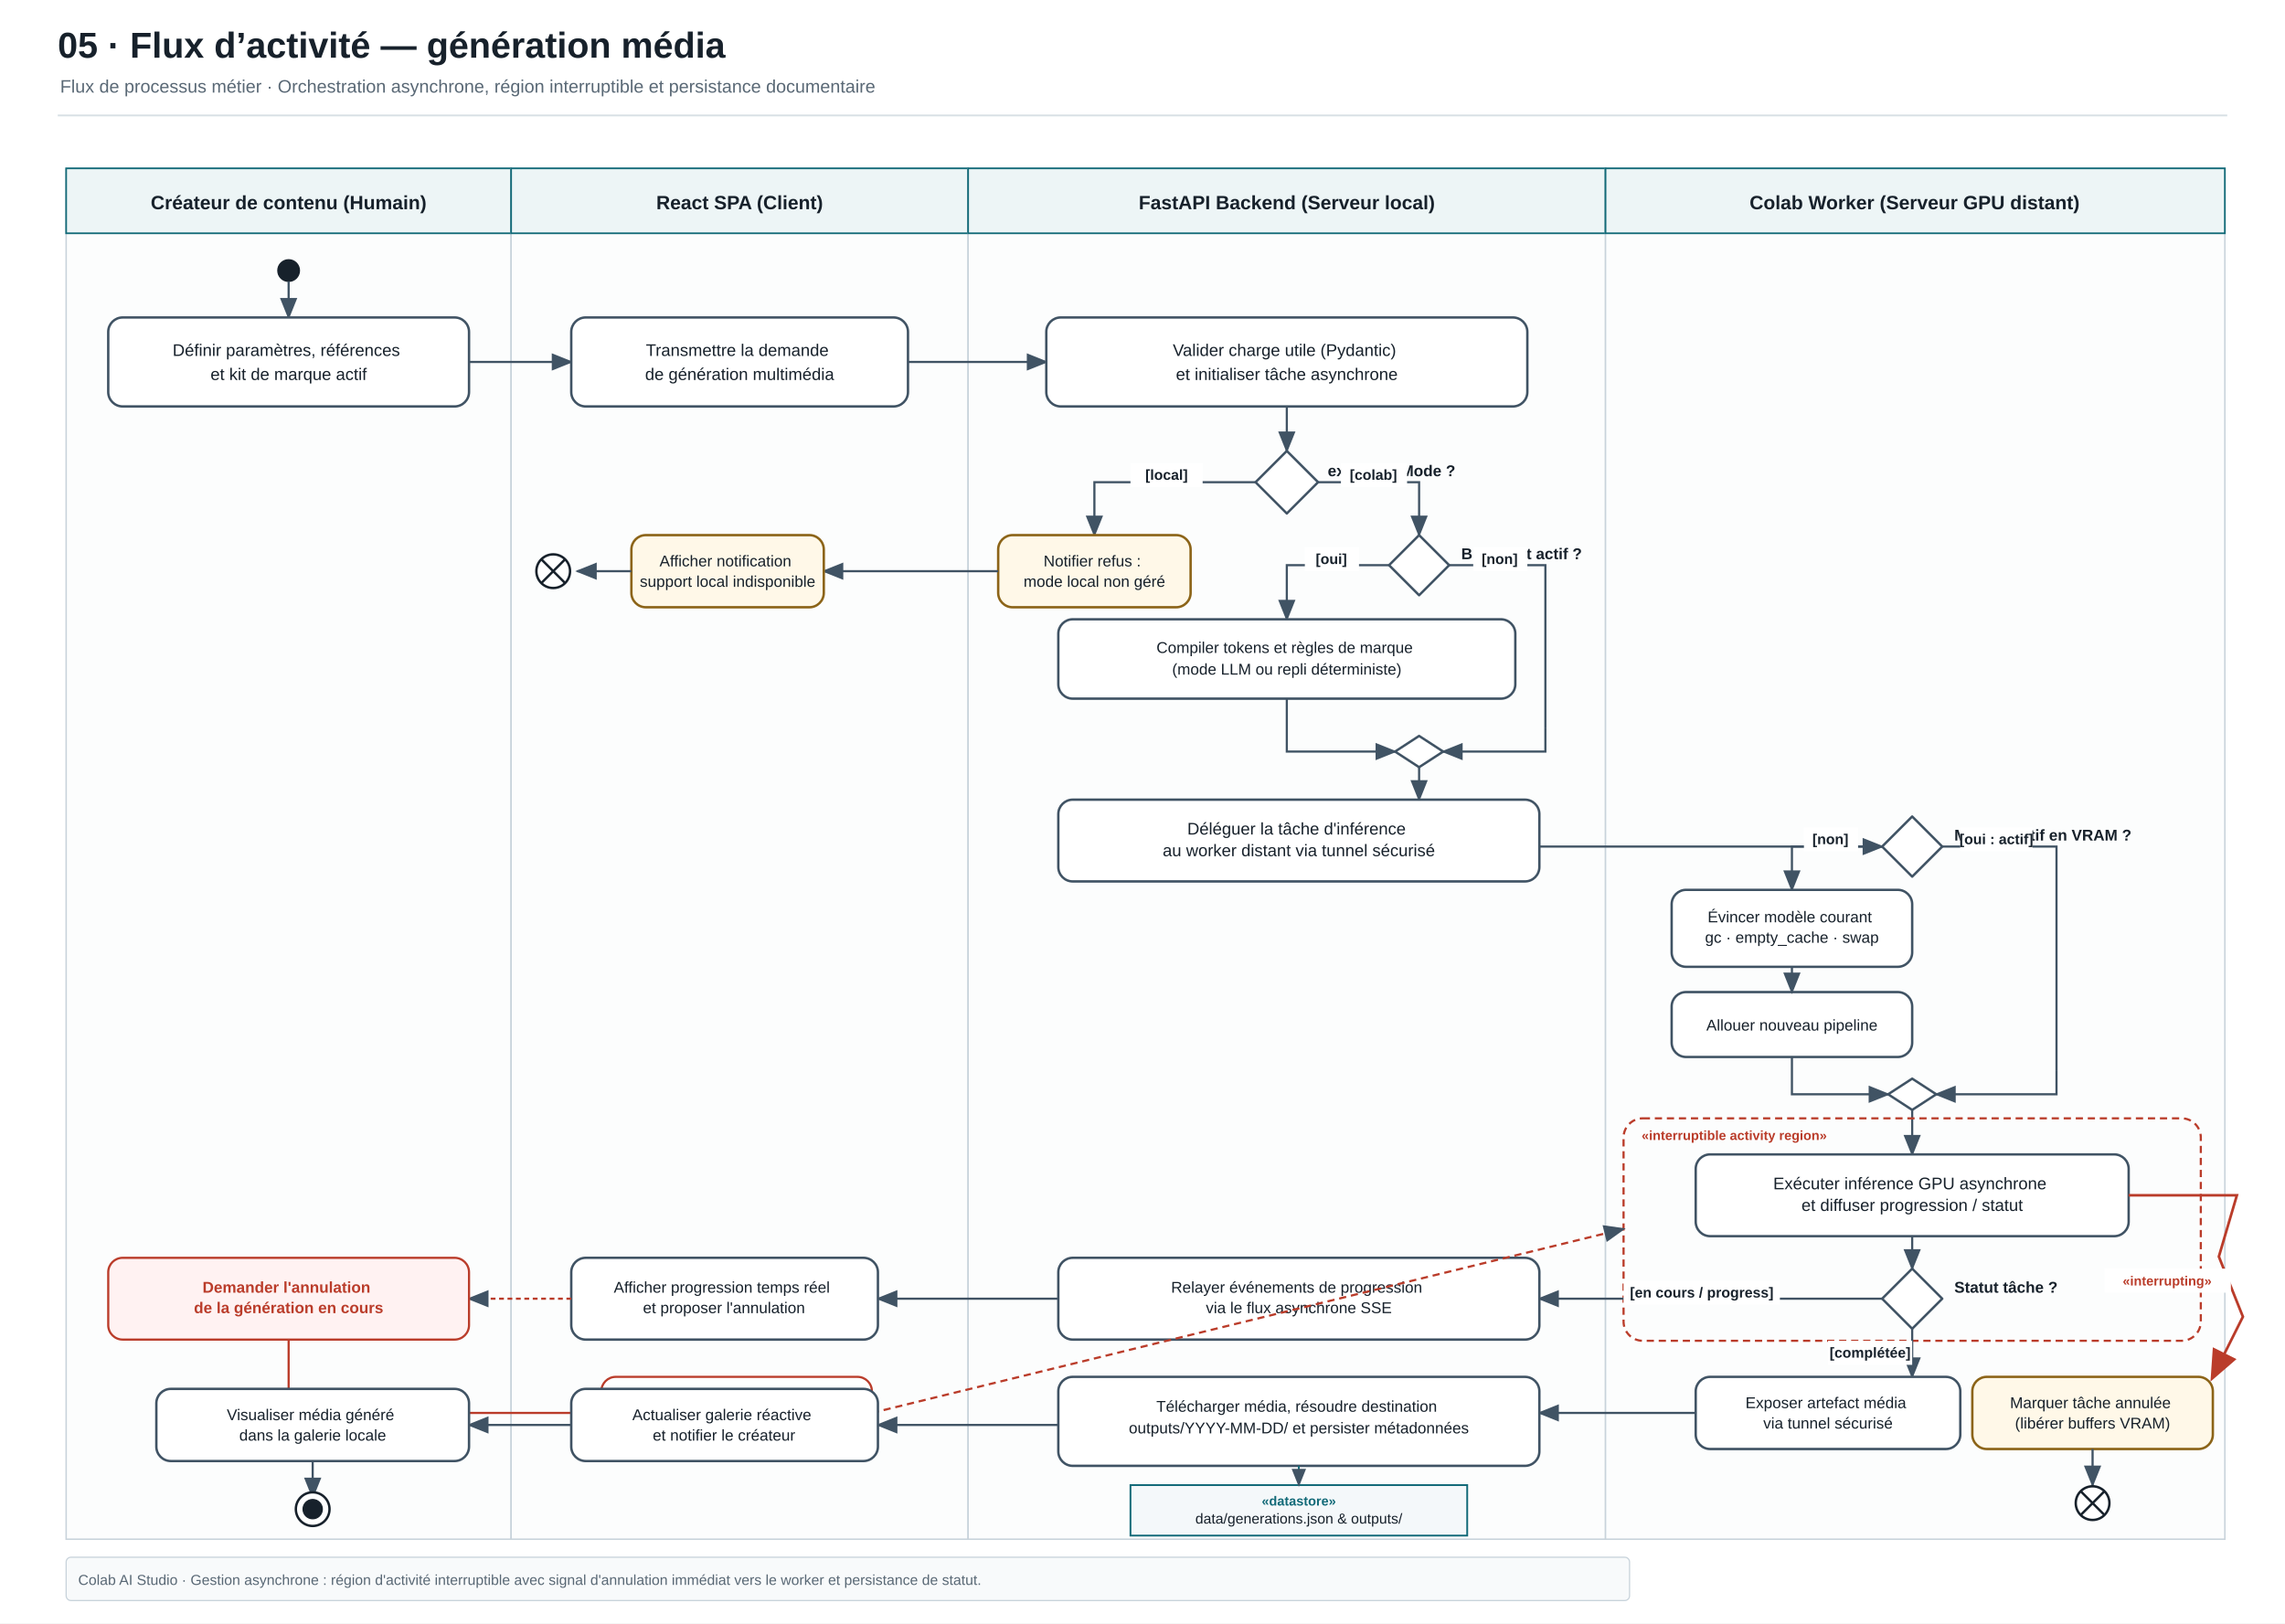
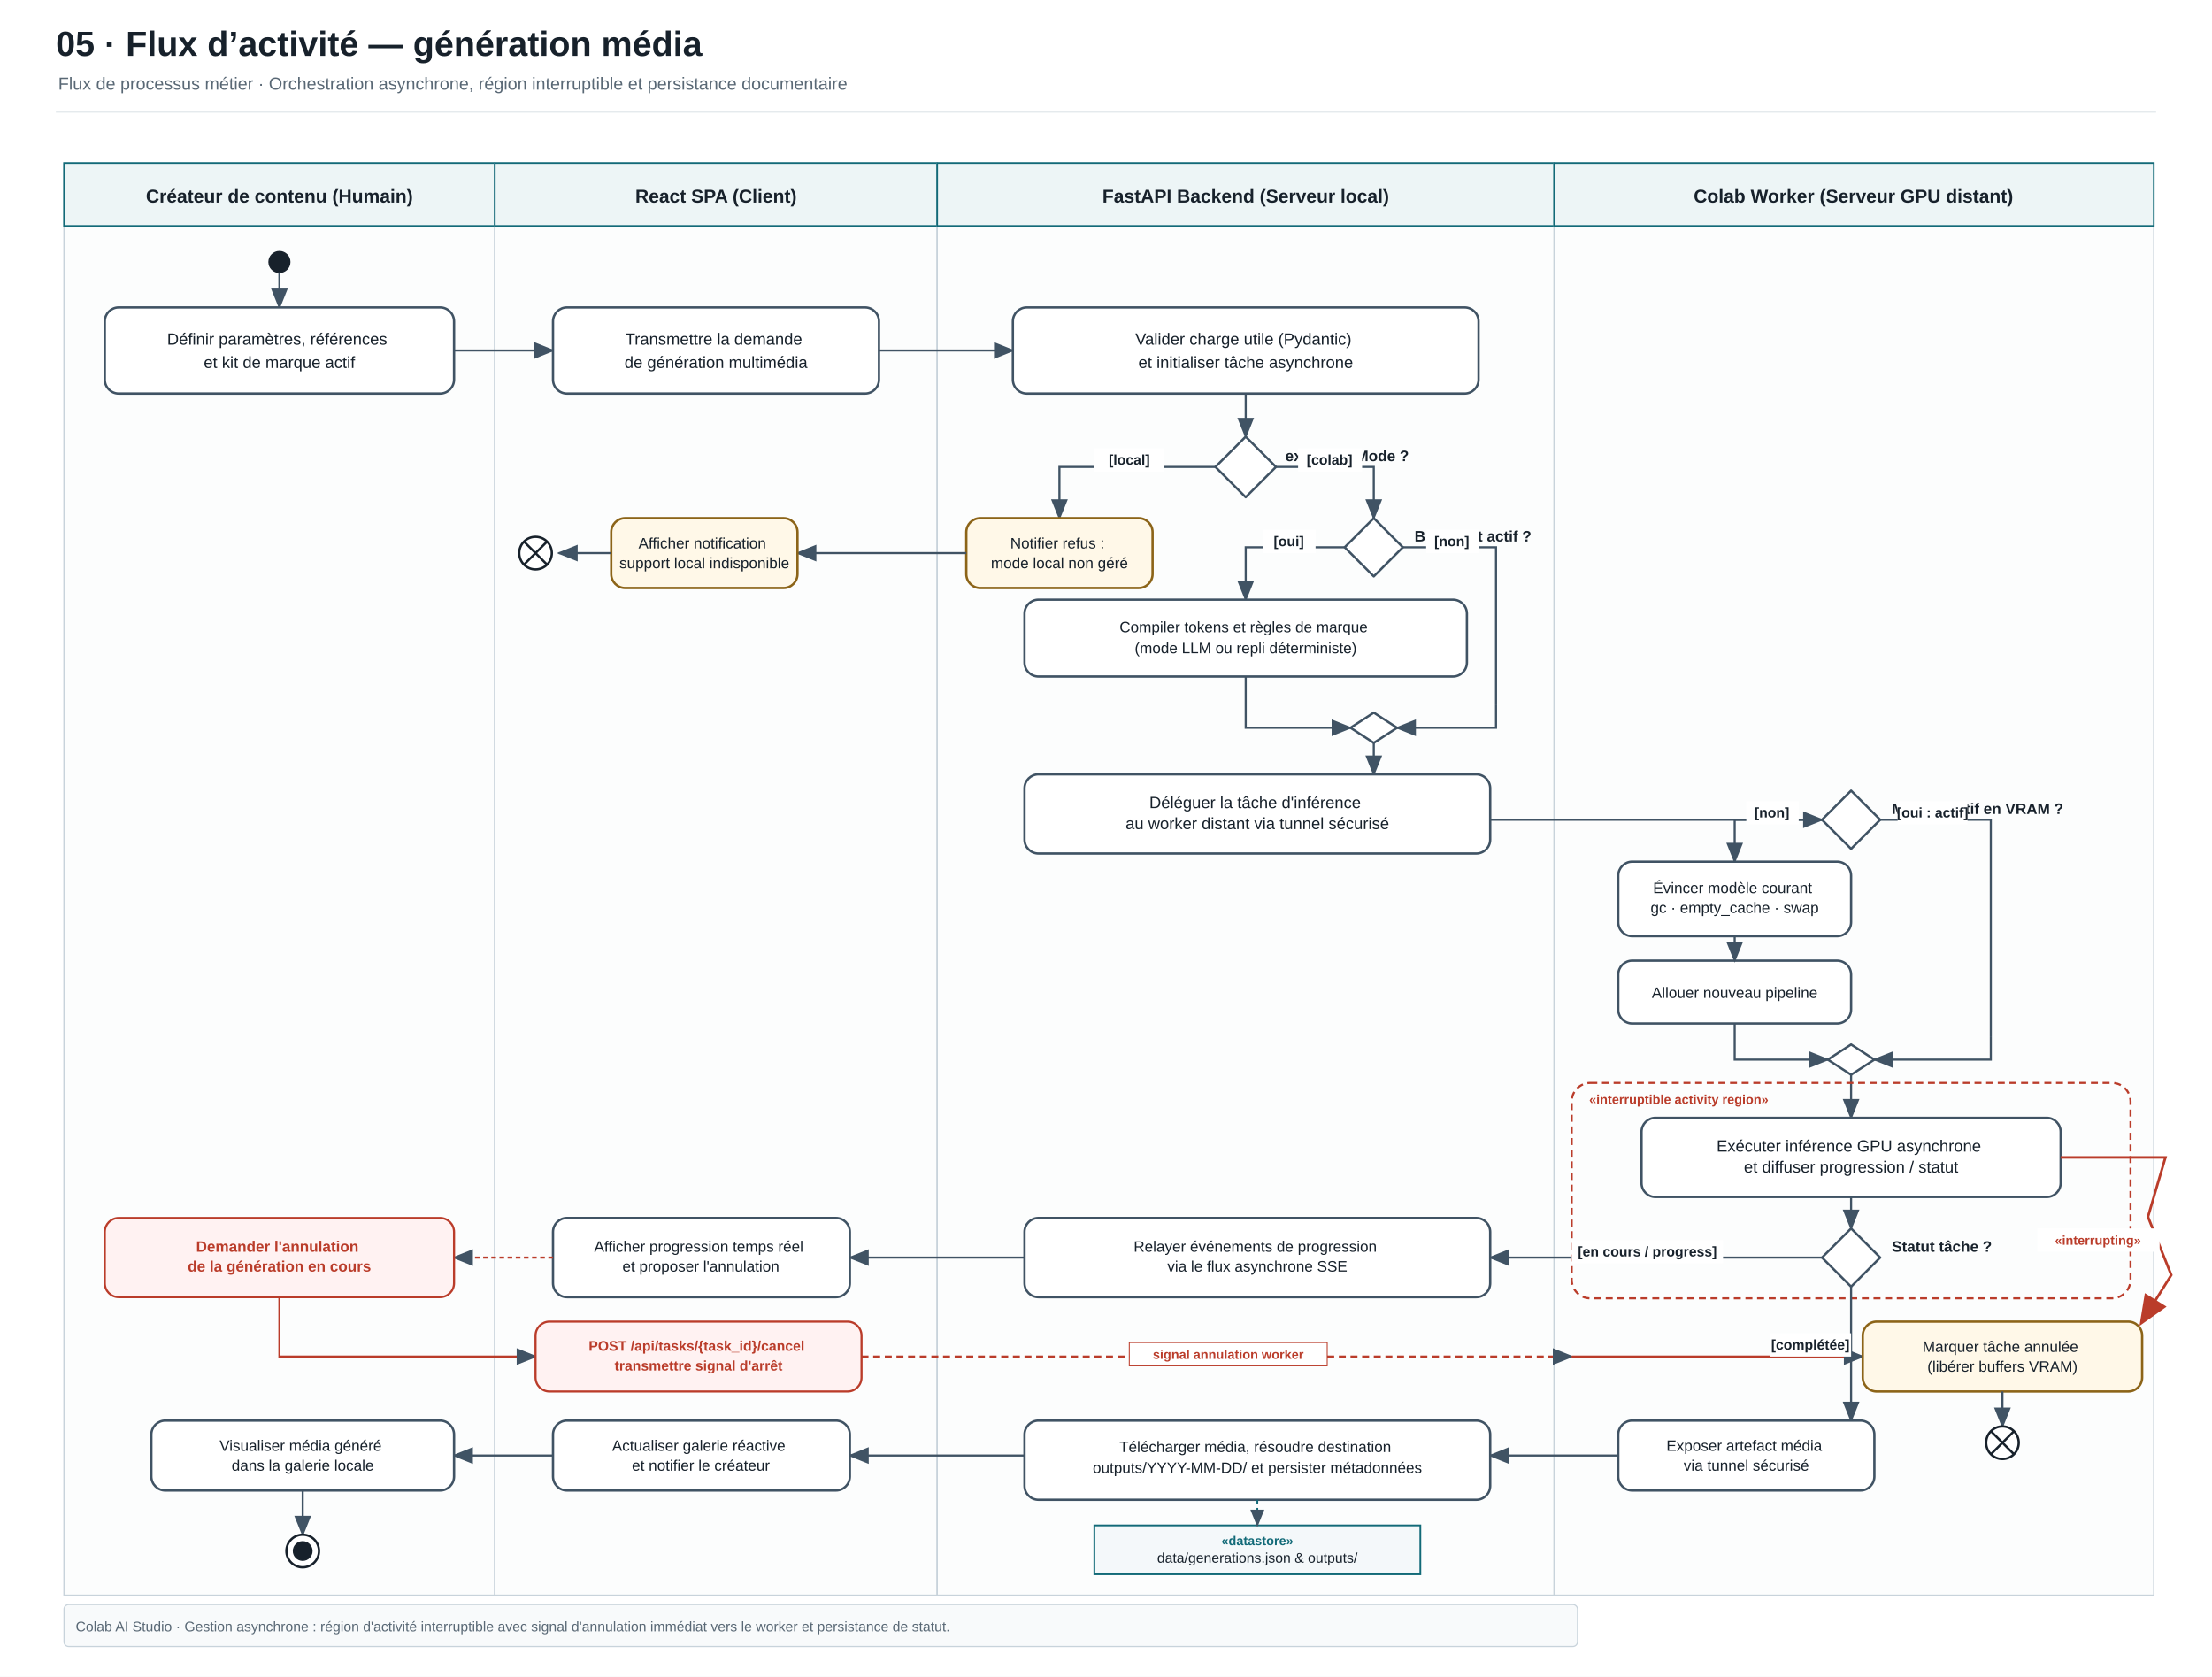
- <svg xmlns="http://www.w3.org/2000/svg" width="1900" height="1350" viewBox="0 0 1900 1350">
+ <svg xmlns="http://www.w3.org/2000/svg" width="1900" height="1440" viewBox="0 0 1900 1440">
  <defs>
    <marker id="arrow" markerWidth="10" markerHeight="8" refX="9" refY="4" orient="auto">
      <path d="M0 0 L10 4 L0 8 Z" fill="#405364" />
    </marker>
    <marker id="openArrow" markerWidth="10" markerHeight="8" refX="9" refY="4" orient="auto">
      <path d="M1 0.8 L9 4 L1 7.2" fill="none" stroke="#405364" stroke-width="1.5" />
    </marker>
    <marker id="zigzagArrow" markerWidth="12" markerHeight="10" refX="10" refY="5" orient="auto">
      <path d="M0 0 L12 5 L0 10 Z" fill="#BA3C2A" />
    </marker>
  </defs>
  <rect x="0" y="0" width="100%" height="100%" fill="#FFFFFF" />
  <text x="48" y="48" font-family="Arial, sans-serif" font-size="30" font-weight="700" fill="#17212B">05 · Flux d’activité — génération média</text>
  <text x="50" y="77" font-family="Arial, sans-serif" font-size="15" fill="#596875">Flux de processus métier · Orchestration asynchrone, région interruptible et persistance documentaire</text>
  <line x1="48" y1="96" x2="1852" y2="96" stroke="#D8E0E5" stroke-width="1.5" />
-   <rect x="55" y="140" width="370" height="1140" fill="#FCFDFD" stroke="#C8D3DB" stroke-width="1.2" />
+   <rect x="55" y="140" width="370" height="1230" fill="#FCFDFD" stroke="#C8D3DB" stroke-width="1.2" />
  <rect x="55" y="140" width="370" height="54" fill="#EDF5F6" stroke="#126A78" stroke-width="1.4" />
  <text x="240" y="174" text-anchor="middle" font-family="Arial, sans-serif" font-size="16" font-weight="700" fill="#17212B">Créateur de contenu (Humain)</text>
-   <rect x="425" y="140" width="380" height="1140" fill="#FCFDFD" stroke="#C8D3DB" stroke-width="1.2" />
+   <rect x="425" y="140" width="380" height="1230" fill="#FCFDFD" stroke="#C8D3DB" stroke-width="1.2" />
  <rect x="425" y="140" width="380" height="54" fill="#EDF5F6" stroke="#126A78" stroke-width="1.4" />
  <text x="615" y="174" text-anchor="middle" font-family="Arial, sans-serif" font-size="16" font-weight="700" fill="#17212B">React SPA (Client)</text>
-   <rect x="805" y="140" width="530" height="1140" fill="#FCFDFD" stroke="#C8D3DB" stroke-width="1.2" />
+   <rect x="805" y="140" width="530" height="1230" fill="#FCFDFD" stroke="#C8D3DB" stroke-width="1.2" />
  <rect x="805" y="140" width="530" height="54" fill="#EDF5F6" stroke="#126A78" stroke-width="1.4" />
  <text x="1070" y="174" text-anchor="middle" font-family="Arial, sans-serif" font-size="16" font-weight="700" fill="#17212B">FastAPI Backend (Serveur local)</text>
-   <rect x="1335" y="140" width="515" height="1140" fill="#FCFDFD" stroke="#C8D3DB" stroke-width="1.2" />
+   <rect x="1335" y="140" width="515" height="1230" fill="#FCFDFD" stroke="#C8D3DB" stroke-width="1.2" />
  <rect x="1335" y="140" width="515" height="54" fill="#EDF5F6" stroke="#126A78" stroke-width="1.4" />
  <text x="1592" y="174" text-anchor="middle" font-family="Arial, sans-serif" font-size="16" font-weight="700" fill="#17212B">Colab Worker (Serveur GPU distant)</text>
  <circle cx="240" cy="225" r="9" fill="#17212B" stroke="#17212B" stroke-width="1" />
  <path d="M240 234 L240 264" fill="none" stroke="#405364" stroke-width="1.8" marker-end="url(#arrow)" />
  <rect x="90" y="264" width="300" height="74" rx="12" fill="#FFFFFF" stroke="#405364" stroke-width="2" />
  <text x="240" y="296" text-anchor="middle" font-family="Arial, sans-serif" font-size="14" font-weight="500" fill="#17212B">
    <tspan x="240" dy="0">Définir paramètres, références</tspan>
    <tspan x="240" dy="20">et kit de marque actif</tspan>
  </text>
  <path d="M390 301 L475 301" fill="none" stroke="#405364" stroke-width="1.8" marker-end="url(#arrow)" />
  <rect x="475" y="264" width="280" height="74" rx="12" fill="#FFFFFF" stroke="#405364" stroke-width="2" />
  <text x="615" y="296" text-anchor="middle" font-family="Arial, sans-serif" font-size="14" font-weight="500" fill="#17212B">
    <tspan x="615" dy="0">Transmettre la demande</tspan>
    <tspan x="615" dy="20">de génération multimédia</tspan>
  </text>
  <path d="M755 301 L870 301" fill="none" stroke="#405364" stroke-width="1.8" marker-end="url(#arrow)" />
  <rect x="870" y="264" width="400" height="74" rx="12" fill="#FFFFFF" stroke="#405364" stroke-width="2" />
  <text x="1070" y="296" text-anchor="middle" font-family="Arial, sans-serif" font-size="14" font-weight="500" fill="#17212B">
    <tspan x="1070" dy="0">Valider charge utile (Pydantic)</tspan>
    <tspan x="1070" dy="20">et initialiser tâche asynchrone</tspan>
  </text>
  <path d="M1070 338 L1070 375" fill="none" stroke="#405364" stroke-width="1.8" marker-end="url(#arrow)" />
  <polygon points="1070,375 1096,401 1070,427 1044,401" fill="#FFFFFF" stroke="#405364" stroke-width="2" stroke-linejoin="round" />
  <text x="1104" y="396" text-anchor="start" font-family="Arial, sans-serif" font-size="13" font-weight="600" fill="#17212B">executionMode ?</text>
  <path d="M1044 401 L910 401 L910 445" fill="none" stroke="#405364" stroke-width="1.8" marker-end="url(#arrow)" />
  <rect x="940" y="385" width="60" height="20" fill="#FFFFFF" />
  <text x="970" y="399" text-anchor="middle" font-family="Arial, sans-serif" font-size="12" font-weight="600" fill="#17212B">[local]</text>
  <rect x="830" y="445" width="160" height="60" rx="12" fill="#FFF8E8" stroke="#8C6418" stroke-width="2" />
  <text x="910" y="471" text-anchor="middle" font-family="Arial, sans-serif" font-size="13" font-weight="500" fill="#17212B">
    <tspan x="910" dy="0">Notifier refus :</tspan>
    <tspan x="910" dy="17">mode local non géré</tspan>
  </text>
  <path d="M830 475 L685 475" fill="none" stroke="#405364" stroke-width="1.8" marker-end="url(#arrow)" />
  <rect x="525" y="445" width="160" height="60" rx="12" fill="#FFF8E8" stroke="#8C6418" stroke-width="2" />
  <text x="605" y="471" text-anchor="middle" font-family="Arial, sans-serif" font-size="13" font-weight="500" fill="#17212B">
    <tspan x="605" dy="0">Afficher notification</tspan>
    <tspan x="605" dy="17">support local indisponible</tspan>
  </text>
  <path d="M525 475 L480 475" fill="none" stroke="#405364" stroke-width="1.8" marker-end="url(#arrow)" />
  <circle cx="460" cy="475" r="14" fill="#FFFFFF" stroke="#17212B" stroke-width="2" />
  <line x1="450" y1="465" x2="470" y2="485" stroke="#17212B" stroke-width="2" />
  <line x1="450" y1="485" x2="470" y2="465" stroke="#17212B" stroke-width="2" />
  <path d="M1096 401 L1180 401 L1180 445" fill="none" stroke="#405364" stroke-width="1.8" marker-end="url(#arrow)" />
  <rect x="1115" y="385" width="55" height="20" fill="#FFFFFF" />
  <text x="1142" y="399" text-anchor="middle" font-family="Arial, sans-serif" font-size="12" font-weight="600" fill="#17212B">[colab]</text>
  <polygon points="1180,445 1205,470 1180,495 1155,470" fill="#FFFFFF" stroke="#405364" stroke-width="2" stroke-linejoin="round" />
  <text x="1215" y="465" text-anchor="start" font-family="Arial, sans-serif" font-size="13" font-weight="600" fill="#17212B">Brand Kit actif ?</text>
  <path d="M1155 470 L1070 470 L1070 515" fill="none" stroke="#405364" stroke-width="1.8" marker-end="url(#arrow)" />
  <rect x="1085" y="455" width="45" height="20" fill="#FFFFFF" />
  <text x="1107" y="469" text-anchor="middle" font-family="Arial, sans-serif" font-size="12" font-weight="600" fill="#17212B">[oui]</text>
  <rect x="880" y="515" width="380" height="66" rx="12" fill="#FFFFFF" stroke="#405364" stroke-width="2" />
  <text x="1070" y="543" text-anchor="middle" font-family="Arial, sans-serif" font-size="13" font-weight="500" fill="#17212B">
    <tspan x="1070" dy="0">Compiler tokens et règles de marque</tspan>
    <tspan x="1070" dy="18">(mode LLM ou repli déterministe)</tspan>
  </text>
  <path d="M1205 470 L1285 470 L1285 605" fill="none" stroke="#405364" stroke-width="1.8" />
  <rect x="1225" y="455" width="45" height="20" fill="#FFFFFF" />
  <text x="1247" y="469" text-anchor="middle" font-family="Arial, sans-serif" font-size="12" font-weight="600" fill="#17212B">[non]</text>
  <path d="M1070 581 L1070 625 L1160 625" fill="none" stroke="#405364" stroke-width="1.8" marker-end="url(#arrow)" />
  <path d="M1285 605 L1285 625 L1200 625" fill="none" stroke="#405364" stroke-width="1.8" marker-end="url(#arrow)" />
  <polygon points="1180,612 1200,625 1180,638 1160,625" fill="#FFFFFF" stroke="#405364" stroke-width="2" stroke-linejoin="round" />
  <path d="M1180 638 L1180 665" fill="none" stroke="#405364" stroke-width="1.8" marker-end="url(#arrow)" />
  <rect x="880" y="665" width="400" height="68" rx="12" fill="#FFFFFF" stroke="#405364" stroke-width="2" />
  <text x="1080" y="694" text-anchor="middle" font-family="Arial, sans-serif" font-size="14" font-weight="500" fill="#17212B">
    <tspan x="1080" dy="0">Déléguer la tâche d'inférence</tspan>
    <tspan x="1080" dy="18">au worker distant via tunnel sécurisé</tspan>
  </text>
  <path d="M1280 704 L1565 704" fill="none" stroke="#405364" stroke-width="1.8" marker-end="url(#arrow)" />
  <polygon points="1590,679 1615,704 1590,729 1565,704" fill="#FFFFFF" stroke="#405364" stroke-width="2" stroke-linejoin="round" />
  <text x="1625" y="699" text-anchor="start" font-family="Arial, sans-serif" font-size="13" font-weight="600" fill="#17212B">Modèle actif en VRAM ?</text>
  <path d="M1565 704 L1490 704 L1490 740" fill="none" stroke="#405364" stroke-width="1.8" marker-end="url(#arrow)" />
  <rect x="1500" y="688" width="45" height="20" fill="#FFFFFF" />
  <text x="1522" y="702" text-anchor="middle" font-family="Arial, sans-serif" font-size="12" font-weight="600" fill="#17212B">[non]</text>
  <rect x="1390" y="740" width="200" height="64" rx="12" fill="#FFFFFF" stroke="#405364" stroke-width="2" />
  <text x="1490" y="767" text-anchor="middle" font-family="Arial, sans-serif" font-size="13" font-weight="500" fill="#17212B">
    <tspan x="1490" dy="0">Évincer modèle courant</tspan>
    <tspan x="1490" dy="17">gc · empty_cache · swap</tspan>
  </text>
  <rect x="1390" y="825" width="200" height="54" rx="12" fill="#FFFFFF" stroke="#405364" stroke-width="2" />
  <text x="1490" y="857" text-anchor="middle" font-family="Arial, sans-serif" font-size="13" font-weight="500" fill="#17212B">
    <tspan x="1490" dy="0">Allouer nouveau pipeline</tspan>
  </text>
  <path d="M1490 804 L1490 825" fill="none" stroke="#405364" stroke-width="1.8" marker-end="url(#arrow)" />
  <path d="M1615 704 L1710 704 L1710 890" fill="none" stroke="#405364" stroke-width="1.8" />
  <rect x="1630" y="688" width="60" height="20" fill="#FFFFFF" />
  <text x="1660" y="702" text-anchor="middle" font-family="Arial, sans-serif" font-size="12" font-weight="600" fill="#17212B">[oui : actif]</text>
  <path d="M1490 879 L1490 910 L1570 910" fill="none" stroke="#405364" stroke-width="1.8" marker-end="url(#arrow)" />
  <path d="M1710 890 L1710 910 L1610 910" fill="none" stroke="#405364" stroke-width="1.8" marker-end="url(#arrow)" />
  <polygon points="1590,897 1610,910 1590,923 1570,910" fill="#FFFFFF" stroke="#405364" stroke-width="2" stroke-linejoin="round" />
  <path d="M1590 923 L1590 960" fill="none" stroke="#405364" stroke-width="1.8" marker-end="url(#arrow)" />
  <rect x="1350" y="930" width="480" height="185" rx="16" fill="none" stroke="#BA3C2A" stroke-width="1.8" stroke-dasharray="6 4" />
  <text x="1365" y="948" font-family="Arial, sans-serif" font-size="11" font-weight="700" fill="#BA3C2A">«interruptible activity region»</text>
  <rect x="1410" y="960" width="360" height="68" rx="12" fill="#FFFFFF" stroke="#405364" stroke-width="2" />
  <text x="1590" y="989" text-anchor="middle" font-family="Arial, sans-serif" font-size="14" font-weight="500" fill="#17212B">
    <tspan x="1590" dy="0">Exécuter inférence GPU asynchrone</tspan>
    <tspan x="1590" dy="18">et diffuser progression / statut</tspan>
  </text>
  <path d="M1590 1028 L1590 1055" fill="none" stroke="#405364" stroke-width="1.8" marker-end="url(#arrow)" />
  <polygon points="1590,1055 1615,1080 1590,1105 1565,1080" fill="#FFFFFF" stroke="#405364" stroke-width="2" stroke-linejoin="round" />
  <text x="1625" y="1075" text-anchor="start" font-family="Arial, sans-serif" font-size="13" font-weight="600" fill="#17212B">Statut tâche ?</text>
  <path d="M1565 1080 L1280 1080" fill="none" stroke="#405364" stroke-width="1.8" marker-end="url(#arrow)" />
  <rect x="1350" y="1065" width="130" height="20" fill="#FFFFFF" />
  <text x="1415" y="1079" text-anchor="middle" font-family="Arial, sans-serif" font-size="12" font-weight="600" fill="#17212B">[en cours / progress]</text>
  <rect x="880" y="1046" width="400" height="68" rx="12" fill="#FFFFFF" stroke="#405364" stroke-width="2" />
  <text x="1080" y="1075" text-anchor="middle" font-family="Arial, sans-serif" font-size="13" font-weight="500" fill="#17212B">
    <tspan x="1080" dy="0">Relayer événements de progression</tspan>
    <tspan x="1080" dy="17">via le flux asynchrone SSE</tspan>
  </text>
  <path d="M880 1080 L730 1080" fill="none" stroke="#405364" stroke-width="1.8" marker-end="url(#arrow)" />
  <rect x="475" y="1046" width="255" height="68" rx="12" fill="#FFFFFF" stroke="#405364" stroke-width="2" />
  <text x="602" y="1075" text-anchor="middle" font-family="Arial, sans-serif" font-size="13" font-weight="500" fill="#17212B">
    <tspan x="602" dy="0">Afficher progression temps réel</tspan>
    <tspan x="602" dy="17">et proposer l'annulation</tspan>
  </text>
  <path d="M475 1080 L390 1080" fill="none" stroke="#BA3C2A" stroke-width="1.8" stroke-dasharray="4 3" marker-end="url(#arrow)" />
  <rect x="90" y="1046" width="300" height="68" rx="12" fill="#FFF2F2" stroke="#BA3C2A" stroke-width="1.8" />
  <text x="240" y="1075" text-anchor="middle" font-family="Arial, sans-serif" font-size="13" font-weight="600" fill="#BA3C2A">
    <tspan x="240" dy="0">Demander l'annulation</tspan>
    <tspan x="240" dy="17">de la génération en cours</tspan>
  </text>
-   <path d="M240 1114 L240 1175 L500 1175" fill="none" stroke="#BA3C2A" stroke-width="1.8" marker-end="url(#arrow)" />
-   <rect x="500" y="1145" width="225" height="60" rx="12" fill="#FFFFFF" stroke="#BA3C2A" stroke-width="1.8" />
-   <text x="612" y="1170" text-anchor="middle" font-family="Arial, sans-serif" font-size="12" font-weight="600" fill="#BA3C2A">
-     <tspan x="612" dy="0">POST /api/tasks/{task_id}/cancel</tspan>
-     <tspan x="612" dy="17">transmettre signal d'arrêt</tspan>
-   </text>
-   <path d="M725 1175 L1350 1022" fill="none" stroke="#BA3C2A" stroke-width="1.8" stroke-dasharray="6 4" marker-end="url(#arrow)" />
-   <rect x="930" y="1165" width="165" height="18" fill="#FFFFFF" />
-   <text x="1012" y="1178" text-anchor="middle" font-family="Arial, sans-serif" font-size="11" font-weight="700" fill="#BA3C2A">signal annulation worker</text>
-   <path d="M 1770 994 L 1860 994 L 1845 1045 L 1865 1095 L 1840 1145" fill="none" stroke="#BA3C2A" stroke-width="2.2" marker-end="url(#zigzagArrow)" />
+   <path d="M240 1114 L240 1165 L460 1165" fill="none" stroke="#BA3C2A" stroke-width="1.8" marker-end="url(#arrow)" />
+   <rect x="460" y="1135" width="280" height="60" rx="12" fill="#FFF2F2" stroke="#BA3C2A" stroke-width="1.8" />
+   <text x="600" y="1160" text-anchor="middle" font-family="Arial, sans-serif" font-size="12" font-weight="600" fill="#BA3C2A">
+     <tspan x="600" dy="0">POST /api/tasks/{task_id}/cancel</tspan>
+     <tspan x="600" dy="17">transmettre signal d'arrêt</tspan>
+   </text>
+   <path d="M740 1165 L1350 1165" fill="none" stroke="#BA3C2A" stroke-width="1.8" stroke-dasharray="6 4" marker-end="url(#arrow)" />
+   <rect x="970" y="1153" width="170" height="20" fill="#FFFFFF" stroke="#BA3C2A" stroke-width="0.8" />
+   <text x="1055" y="1167" text-anchor="middle" font-family="Arial, sans-serif" font-size="11" font-weight="700" fill="#BA3C2A">signal annulation worker</text>
+   <path d="M1350 1165 L1600 1165" fill="none" stroke="#BA3C2A" stroke-width="1.8" marker-end="url(#arrow)" />
+   <path d="M 1770 994 L 1860 994 L 1845 1045 L 1865 1095 L 1840 1135" fill="none" stroke="#BA3C2A" stroke-width="2.2" marker-end="url(#zigzagArrow)" />
  <rect x="1750" y="1055" width="105" height="20" fill="#FFFFFF" />
  <text x="1802" y="1069" text-anchor="middle" font-family="Arial, sans-serif" font-size="11" font-weight="700" fill="#BA3C2A">«interrupting»</text>
-   <rect x="1640" y="1145" width="200" height="60" rx="12" fill="#FFF8E8" stroke="#8C6418" stroke-width="2" />
-   <text x="1740" y="1171" text-anchor="middle" font-family="Arial, sans-serif" font-size="13" font-weight="500" fill="#17212B">
-     <tspan x="1740" dy="0">Marquer tâche annulée</tspan>
-     <tspan x="1740" dy="17">(libérer buffers VRAM)</tspan>
-   </text>
-   <path d="M1740 1205 L1740 1235" fill="none" stroke="#405364" stroke-width="1.8" marker-end="url(#arrow)" />
-   <circle cx="1740" cy="1250" r="14" fill="#FFFFFF" stroke="#17212B" stroke-width="2" />
-   <line x1="1730" y1="1240" x2="1750" y2="1260" stroke="#17212B" stroke-width="2" />
-   <line x1="1730" y1="1260" x2="1750" y2="1240" stroke="#17212B" stroke-width="2" />
-   <path d="M1590 1105 L1590 1145" fill="none" stroke="#405364" stroke-width="1.8" marker-end="url(#arrow)" />
-   <rect x="1520" y="1115" width="70" height="20" fill="#FFFFFF" />
-   <text x="1555" y="1129" text-anchor="middle" font-family="Arial, sans-serif" font-size="12" font-weight="600" fill="#17212B">[complétée]</text>
-   <rect x="1410" y="1145" width="220" height="60" rx="12" fill="#FFFFFF" stroke="#405364" stroke-width="2" />
-   <text x="1520" y="1171" text-anchor="middle" font-family="Arial, sans-serif" font-size="13" font-weight="500" fill="#17212B">
-     <tspan x="1520" dy="0">Exposer artefact média</tspan>
-     <tspan x="1520" dy="17">via tunnel sécurisé</tspan>
-   </text>
-   <path d="M1410 1175 L1280 1175" fill="none" stroke="#405364" stroke-width="1.8" marker-end="url(#arrow)" />
-   <rect x="880" y="1145" width="400" height="74" rx="12" fill="#FFFFFF" stroke="#405364" stroke-width="2" />
-   <text x="1080" y="1174" text-anchor="middle" font-family="Arial, sans-serif" font-size="13" font-weight="500" fill="#17212B">
+   <rect x="1600" y="1135" width="240" height="60" rx="12" fill="#FFF8E8" stroke="#8C6418" stroke-width="2" />
+   <text x="1720" y="1161" text-anchor="middle" font-family="Arial, sans-serif" font-size="13" font-weight="500" fill="#17212B">
+     <tspan x="1720" dy="0">Marquer tâche annulée</tspan>
+     <tspan x="1720" dy="17">(libérer buffers VRAM)</tspan>
+   </text>
+   <path d="M1720 1195 L1720 1225" fill="none" stroke="#405364" stroke-width="1.8" marker-end="url(#arrow)" />
+   <circle cx="1720" cy="1239" r="14" fill="#FFFFFF" stroke="#17212B" stroke-width="2" />
+   <line x1="1710" y1="1229" x2="1730" y2="1249" stroke="#17212B" stroke-width="2" />
+   <line x1="1710" y1="1249" x2="1730" y2="1229" stroke="#17212B" stroke-width="2" />
+   <path d="M1590 1105 L1590 1220" fill="none" stroke="#405364" stroke-width="1.8" marker-end="url(#arrow)" />
+   <rect x="1520" y="1145" width="70" height="20" fill="#FFFFFF" />
+   <text x="1555" y="1159" text-anchor="middle" font-family="Arial, sans-serif" font-size="12" font-weight="600" fill="#17212B">[complétée]</text>
+   <rect x="1390" y="1220" width="220" height="60" rx="12" fill="#FFFFFF" stroke="#405364" stroke-width="2" />
+   <text x="1500" y="1246" text-anchor="middle" font-family="Arial, sans-serif" font-size="13" font-weight="500" fill="#17212B">
+     <tspan x="1500" dy="0">Exposer artefact média</tspan>
+     <tspan x="1500" dy="17">via tunnel sécurisé</tspan>
+   </text>
+   <path d="M1390 1250 L1280 1250" fill="none" stroke="#405364" stroke-width="1.8" marker-end="url(#arrow)" />
+   <rect x="880" y="1220" width="400" height="68" rx="12" fill="#FFFFFF" stroke="#405364" stroke-width="2" />
+   <text x="1080" y="1247" text-anchor="middle" font-family="Arial, sans-serif" font-size="13" font-weight="500" fill="#17212B">
    <tspan x="1080" dy="0">Télécharger média, résoudre destination</tspan>
    <tspan x="1080" dy="18">outputs/YYYY-MM-DD/ et persister métadonnées</tspan>
  </text>
-   <rect x="940" y="1235" width="280" height="42" fill="#F4F8FA" stroke="#126A78" stroke-width="1.5" />
-   <text x="1080" y="1252" text-anchor="middle" font-family="Arial, sans-serif" font-size="11" font-weight="600" fill="#126A78">«datastore»</text>
-   <text x="1080" y="1267" text-anchor="middle" font-family="Arial, sans-serif" font-size="12" font-weight="500" fill="#17212B">data/generations.json &amp; outputs/</text>
-   <path d="M1080 1219 L1080 1235" fill="none" stroke="#126A78" stroke-width="1.5" stroke-dasharray="4 3" marker-end="url(#arrow)" />
-   <path d="M880 1185 L730 1185" fill="none" stroke="#405364" stroke-width="1.8" marker-end="url(#arrow)" />
-   <rect x="475" y="1155" width="255" height="60" rx="12" fill="#FFFFFF" stroke="#405364" stroke-width="2" />
-   <text x="602" y="1181" text-anchor="middle" font-family="Arial, sans-serif" font-size="13" font-weight="500" fill="#17212B">
+   <rect x="940" y="1310" width="280" height="42" fill="#F4F8FA" stroke="#126A78" stroke-width="1.5" />
+   <text x="1080" y="1327" text-anchor="middle" font-family="Arial, sans-serif" font-size="11" font-weight="600" fill="#126A78">«datastore»</text>
+   <text x="1080" y="1342" text-anchor="middle" font-family="Arial, sans-serif" font-size="12" font-weight="500" fill="#17212B">data/generations.json &amp; outputs/</text>
+   <path d="M1080 1288 L1080 1310" fill="none" stroke="#126A78" stroke-width="1.5" stroke-dasharray="4 3" marker-end="url(#arrow)" />
+   <path d="M880 1250 L730 1250" fill="none" stroke="#405364" stroke-width="1.8" marker-end="url(#arrow)" />
+   <rect x="475" y="1220" width="255" height="60" rx="12" fill="#FFFFFF" stroke="#405364" stroke-width="2" />
+   <text x="602" y="1246" text-anchor="middle" font-family="Arial, sans-serif" font-size="13" font-weight="500" fill="#17212B">
    <tspan x="602" dy="0">Actualiser galerie réactive</tspan>
    <tspan x="602" dy="17">et notifier le créateur</tspan>
  </text>
-   <path d="M475 1185 L390 1185" fill="none" stroke="#405364" stroke-width="1.8" marker-end="url(#arrow)" />
-   <rect x="130" y="1155" width="260" height="60" rx="12" fill="#FFFFFF" stroke="#405364" stroke-width="2" />
-   <text x="260" y="1181" text-anchor="middle" font-family="Arial, sans-serif" font-size="13" font-weight="500" fill="#17212B">
+   <path d="M475 1250 L390 1250" fill="none" stroke="#405364" stroke-width="1.8" marker-end="url(#arrow)" />
+   <rect x="130" y="1220" width="260" height="60" rx="12" fill="#FFFFFF" stroke="#405364" stroke-width="2" />
+   <text x="260" y="1246" text-anchor="middle" font-family="Arial, sans-serif" font-size="13" font-weight="500" fill="#17212B">
    <tspan x="260" dy="0">Visualiser média généré</tspan>
    <tspan x="260" dy="17">dans la galerie locale</tspan>
  </text>
-   <path d="M260 1215 L260 1245" fill="none" stroke="#405364" stroke-width="1.8" marker-end="url(#arrow)" />
-   <circle cx="260" cy="1255" r="14" fill="#FFFFFF" stroke="#17212B" stroke-width="2" />
-   <circle cx="260" cy="1255" r="8" fill="#17212B" stroke="#17212B" stroke-width="1" />
-   <rect x="55" y="1295" width="1300" height="36" rx="4" fill="#F8FAFB" stroke="#C8D3DB" stroke-width="1" />
-   <text x="65" y="1318" font-family="Arial, sans-serif" font-size="12" fill="#596875">
+   <path d="M260 1280 L260 1318" fill="none" stroke="#405364" stroke-width="1.8" marker-end="url(#arrow)" />
+   <circle cx="260" cy="1332" r="14" fill="#FFFFFF" stroke="#17212B" stroke-width="2" />
+   <circle cx="260" cy="1332" r="8" fill="#17212B" stroke="#17212B" stroke-width="1" />
+   <rect x="55" y="1378" width="1300" height="36" rx="4" fill="#F8FAFB" stroke="#C8D3DB" stroke-width="1" />
+   <text x="65" y="1401" font-family="Arial, sans-serif" font-size="12" fill="#596875">
  Colab AI Studio · Gestion asynchrone : région d'activité interruptible avec signal d'annulation immédiat vers le worker et persistance de statut.
</text>
</svg>
